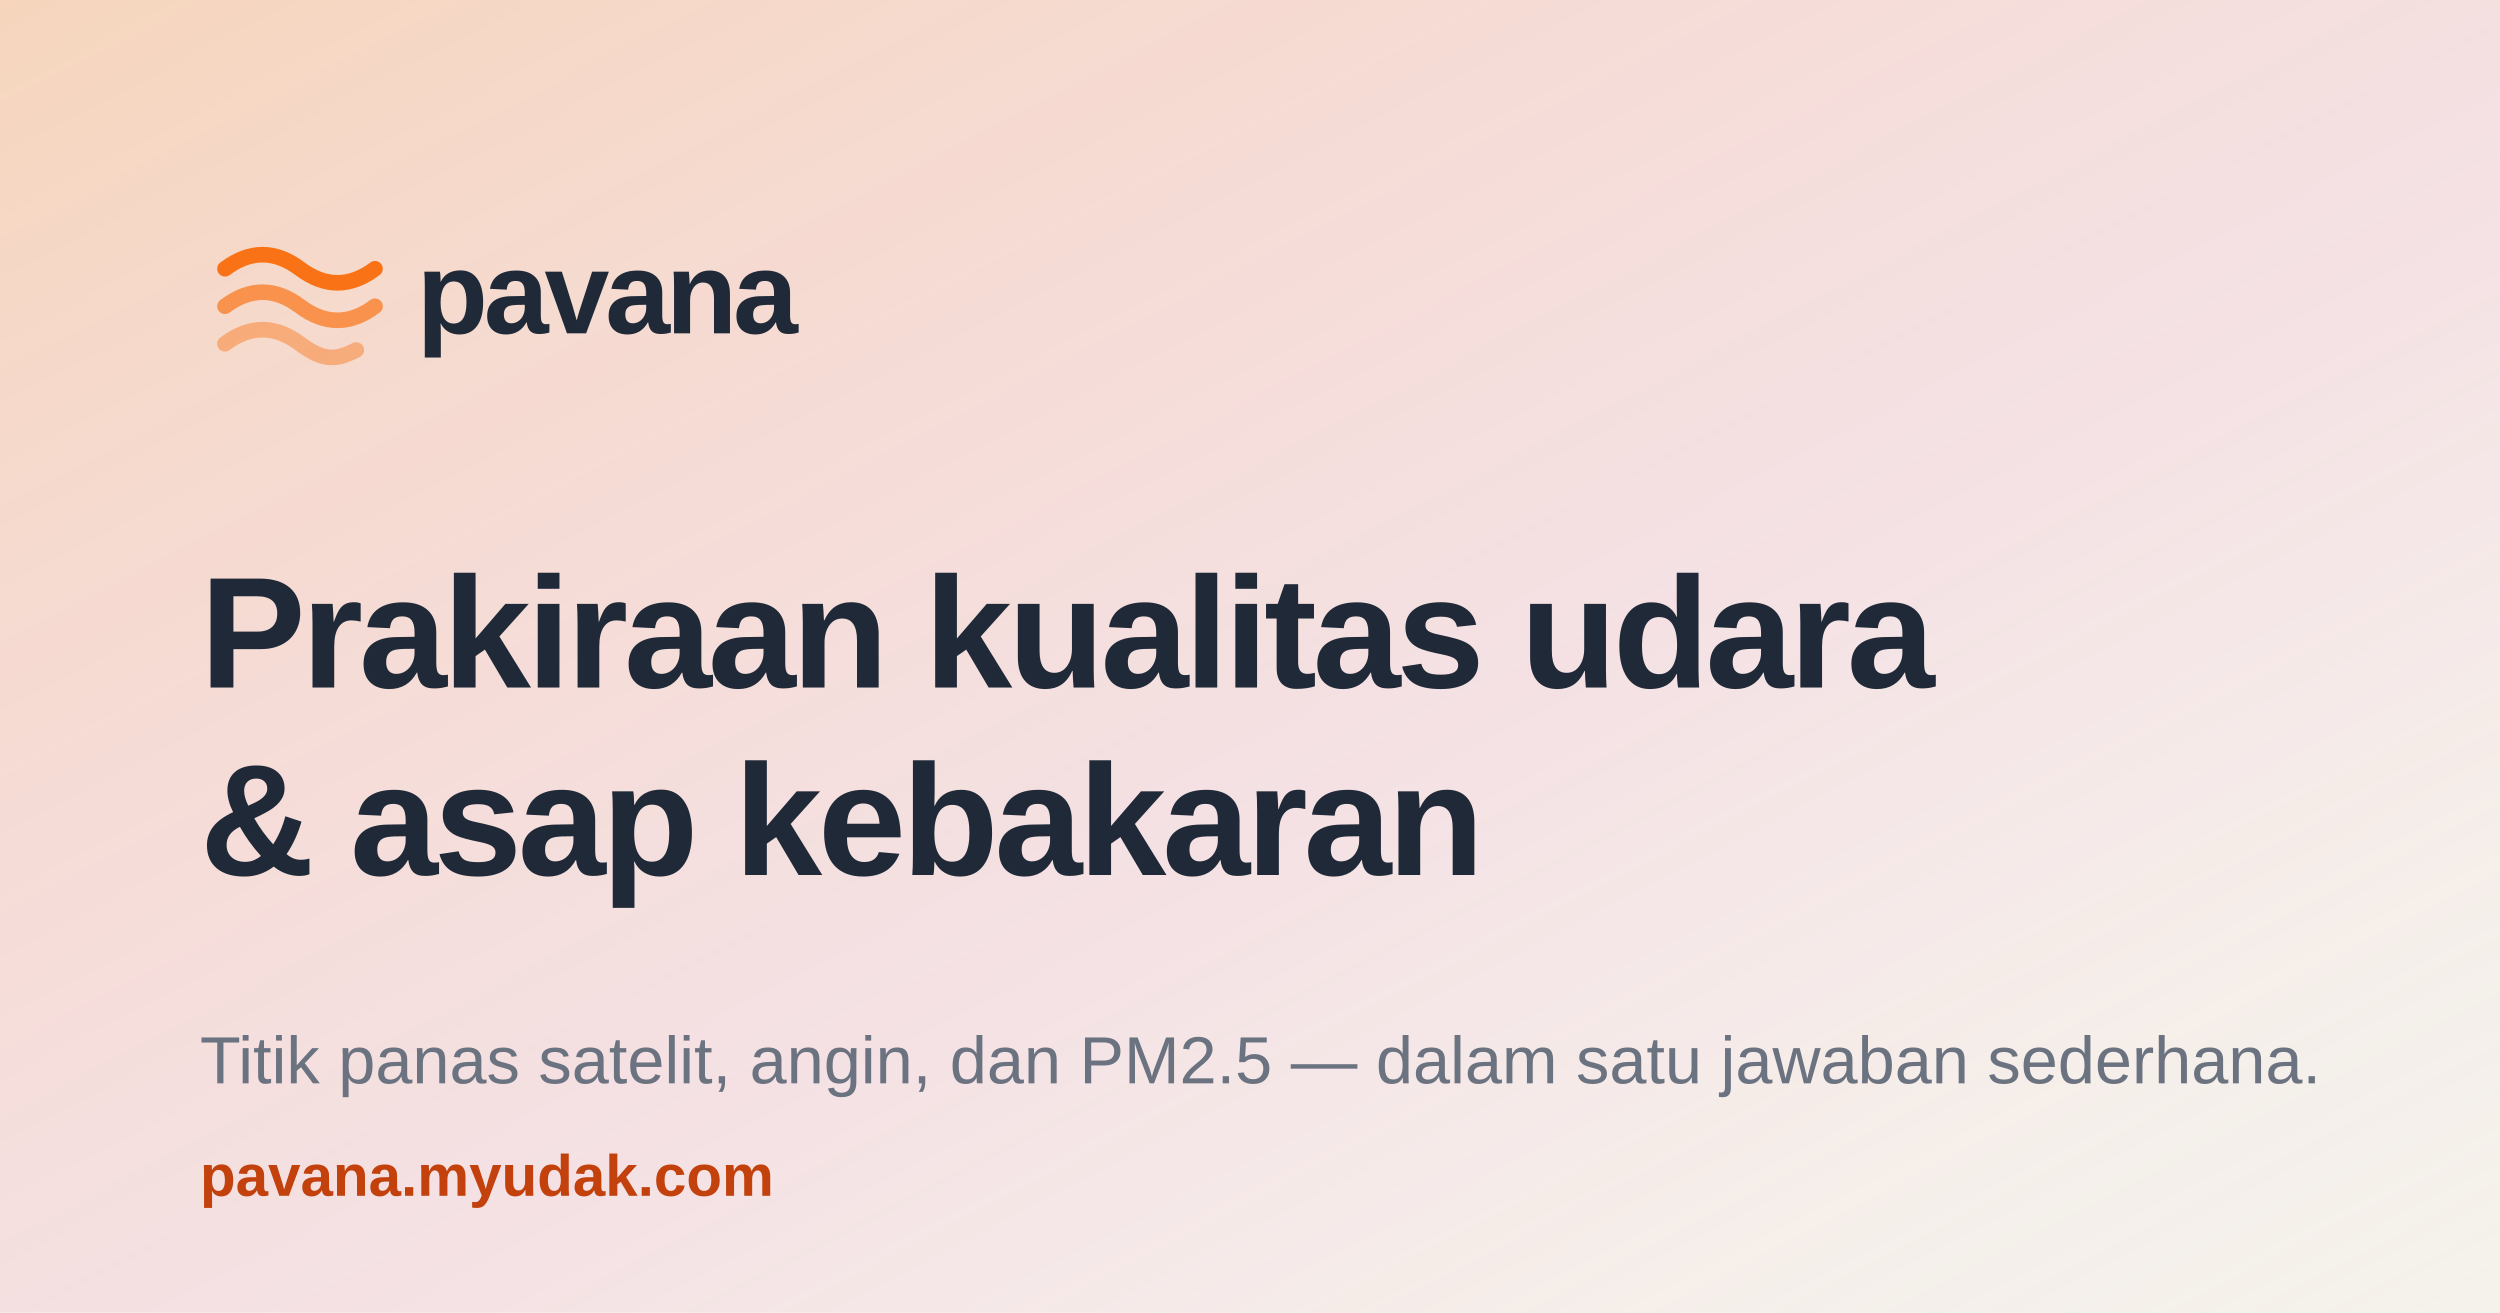
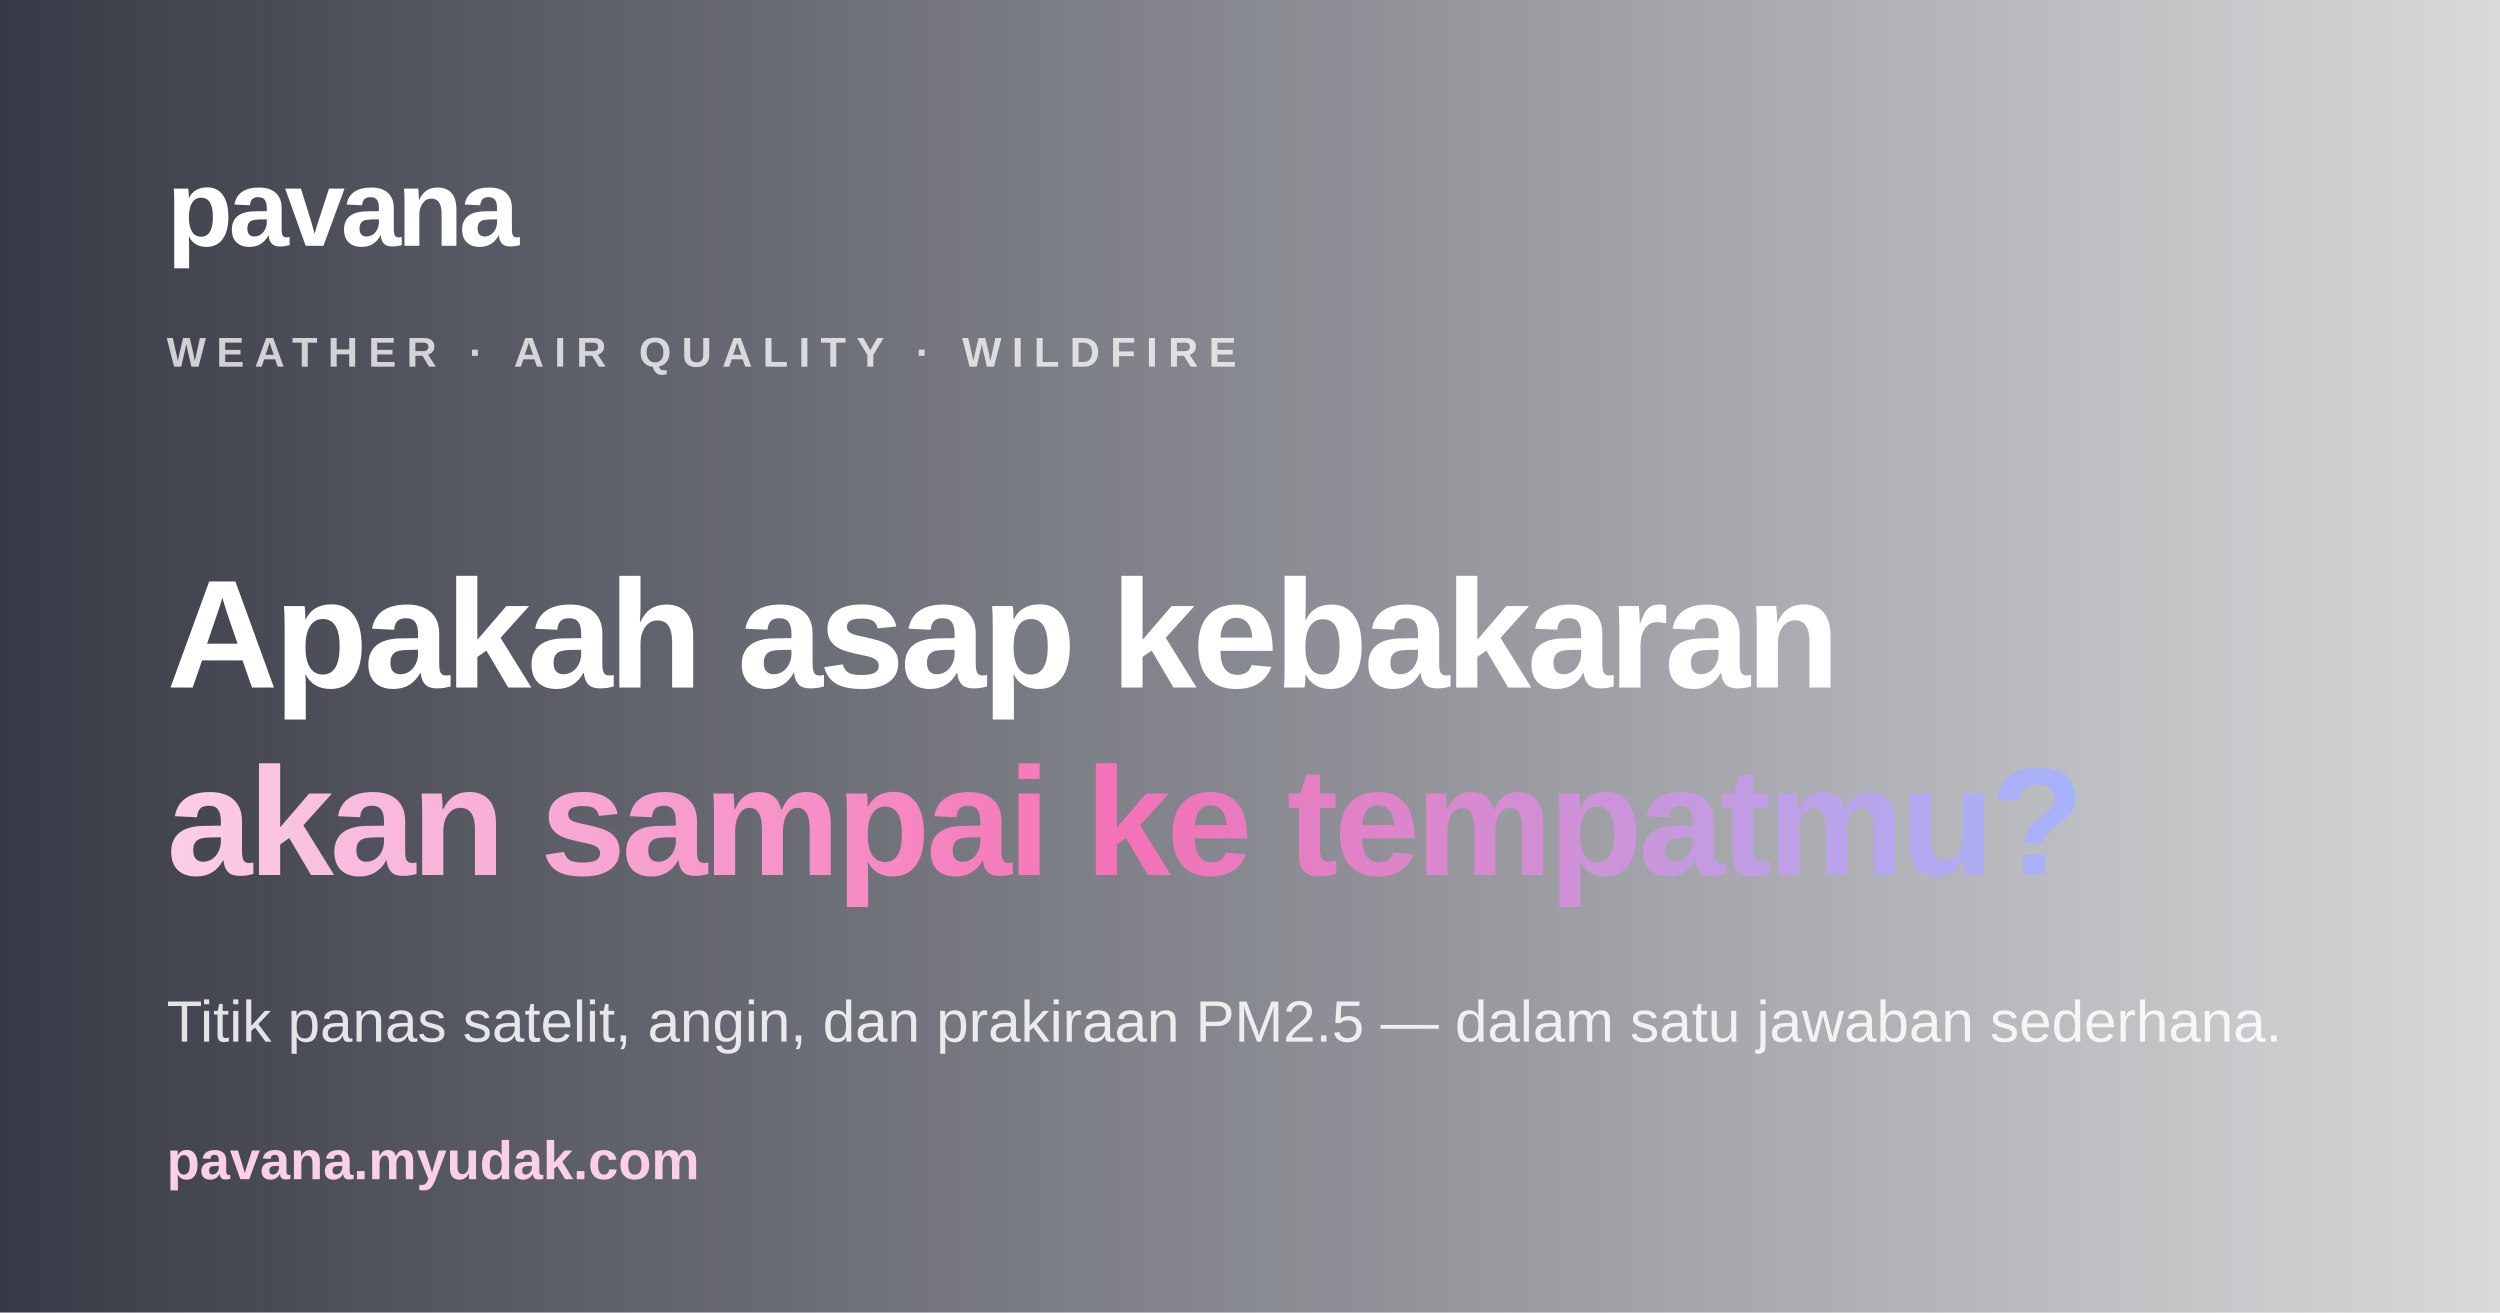
<svg xmlns="http://www.w3.org/2000/svg" width="1200" height="630" viewBox="0 0 1200 630">
  <defs>
-     <linearGradient id="haze" x1="0" y1="0" x2="1" y2="1">
-       <stop offset="0" stop-color="#F97316" stop-opacity=".22" />
-       <stop offset=".6" stop-color="#F472B6" stop-opacity=".12" />
-       <stop offset="1" stop-color="#F5F1EB" stop-opacity="0" />
+     <linearGradient id="scrim" x1="0" x2="1" y1="0" y2="0">
+       <stop offset="0" stop-color="#0e1120" stop-opacity="0.82" />
+       <stop offset="0.65" stop-color="#0e1120" stop-opacity="0.35" />
+       <stop offset="1" stop-color="#0e1120" stop-opacity="0.1" />
+     </linearGradient>
+     <linearGradient id="accent" x1="0" x2="1">
+       <stop offset="0" stop-color="#fbcfe8" />
+       <stop offset="0.5" stop-color="#f472b6" />
+       <stop offset="1" stop-color="#a5b4fc" />
    </linearGradient>
  </defs>
-   <rect width="1200" height="630" fill="#F5F1EB" />
-   <rect width="1200" height="630" fill="url(#haze)" />
-   <g transform="translate(96 96) scale(1.5)" fill="none" stroke="#F97316" stroke-width="5" stroke-linecap="round">
-     <path d="M8 22c8-6 16-6 24 0s16 6 24 0" />
-     <path d="M8 34c8-6 16-6 24 0s16 6 24 0" opacity=".7" />
-     <path d="M8 46c8-6 16-6 24 0s12 5 18 2" opacity=".45" />
-   </g>
-   <text x="200" y="160" font-family="Outfit, 'Segoe UI', Arial, sans-serif" font-size="56" font-weight="600" letter-spacing="-2" fill="#1F2937">pavana</text>
-   <text x="96" y="330" font-family="Outfit, 'Segoe UI', Arial, sans-serif" font-size="76" font-weight="600" letter-spacing="-2" fill="#1F2937">Prakiraan kualitas udara</text>
-   <text x="96" y="420" font-family="Outfit, 'Segoe UI', Arial, sans-serif" font-size="76" font-weight="600" letter-spacing="-2" fill="#1F2937">&amp; asap kebakaran</text>
-   <text x="96" y="520" font-family="'Plus Jakarta Sans', 'Segoe UI', Arial, sans-serif" font-size="32" fill="#6B7280">Titik panas satelit, angin, dan PM2.5 — dalam satu jawaban sederhana.</text>
-   <text x="96" y="574" font-family="'Plus Jakarta Sans', 'Segoe UI', Arial, sans-serif" font-size="28" font-weight="600" fill="#C2410C">pavana.myudak.com</text>
+   <rect width="1200" height="630" fill="url(#scrim)" />
+   <text x="80" y="118" font-family="Comfortaa, 'Segoe UI', Arial, sans-serif" font-size="52" font-weight="700" letter-spacing="-2" fill="#ffffff">pavana</text>
+   <text x="80" y="176" font-family="'Segoe UI', Arial, sans-serif" font-size="20" font-weight="600" letter-spacing="5" fill="#ffffff" fill-opacity="0.75">WEATHER · AIR QUALITY · WILDFIRE</text>
+   <text x="80" y="330" font-family="'Segoe UI', Arial, sans-serif" font-size="74" font-weight="700" letter-spacing="-2" fill="#ffffff">Apakah asap kebakaran</text>
+   <text x="80" y="420" font-family="'Segoe UI', Arial, sans-serif" font-size="74" font-weight="700" letter-spacing="-2" fill="url(#accent)">akan sampai ke tempatmu?</text>
+   <text x="80" y="500" font-family="'Segoe UI', Arial, sans-serif" font-size="28" fill="#ffffff" fill-opacity="0.85">Titik panas satelit, angin, dan prakiraan PM2.5 — dalam satu jawaban sederhana.</text>
+   <text x="80" y="566" font-family="'Segoe UI', Arial, sans-serif" font-size="26" font-weight="700" fill="#fbcfe8">pavana.myudak.com</text>
</svg>
